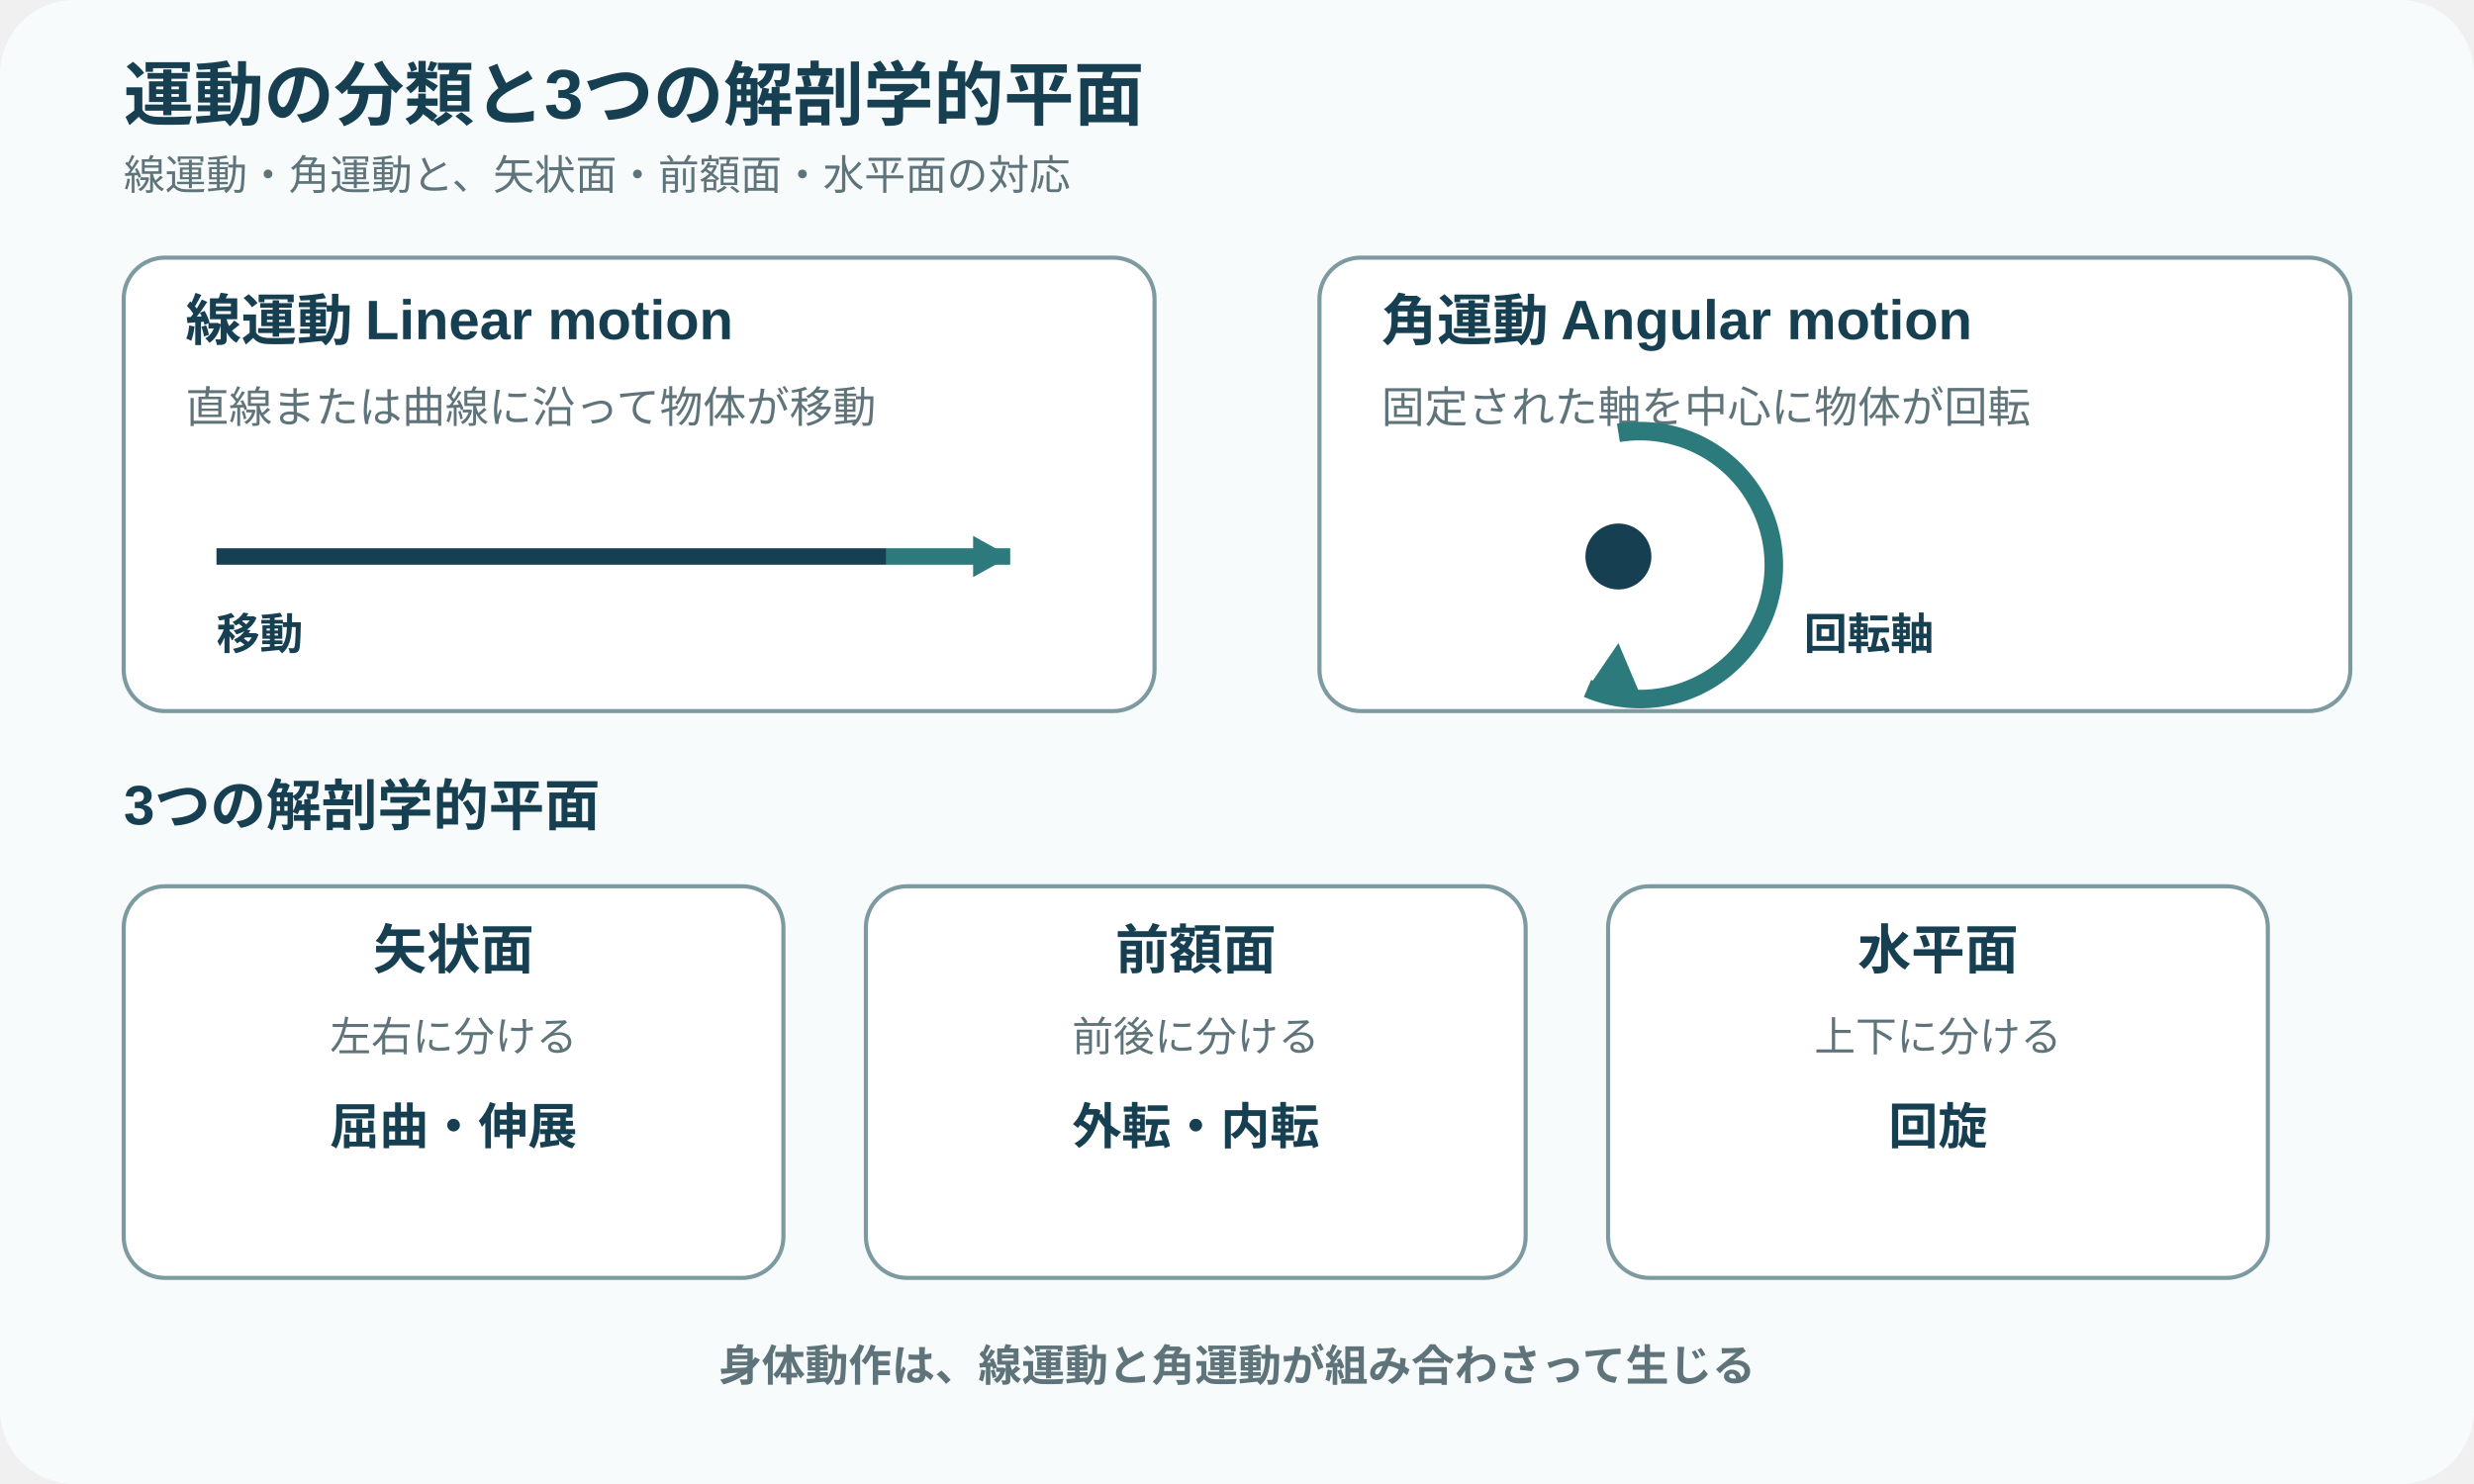
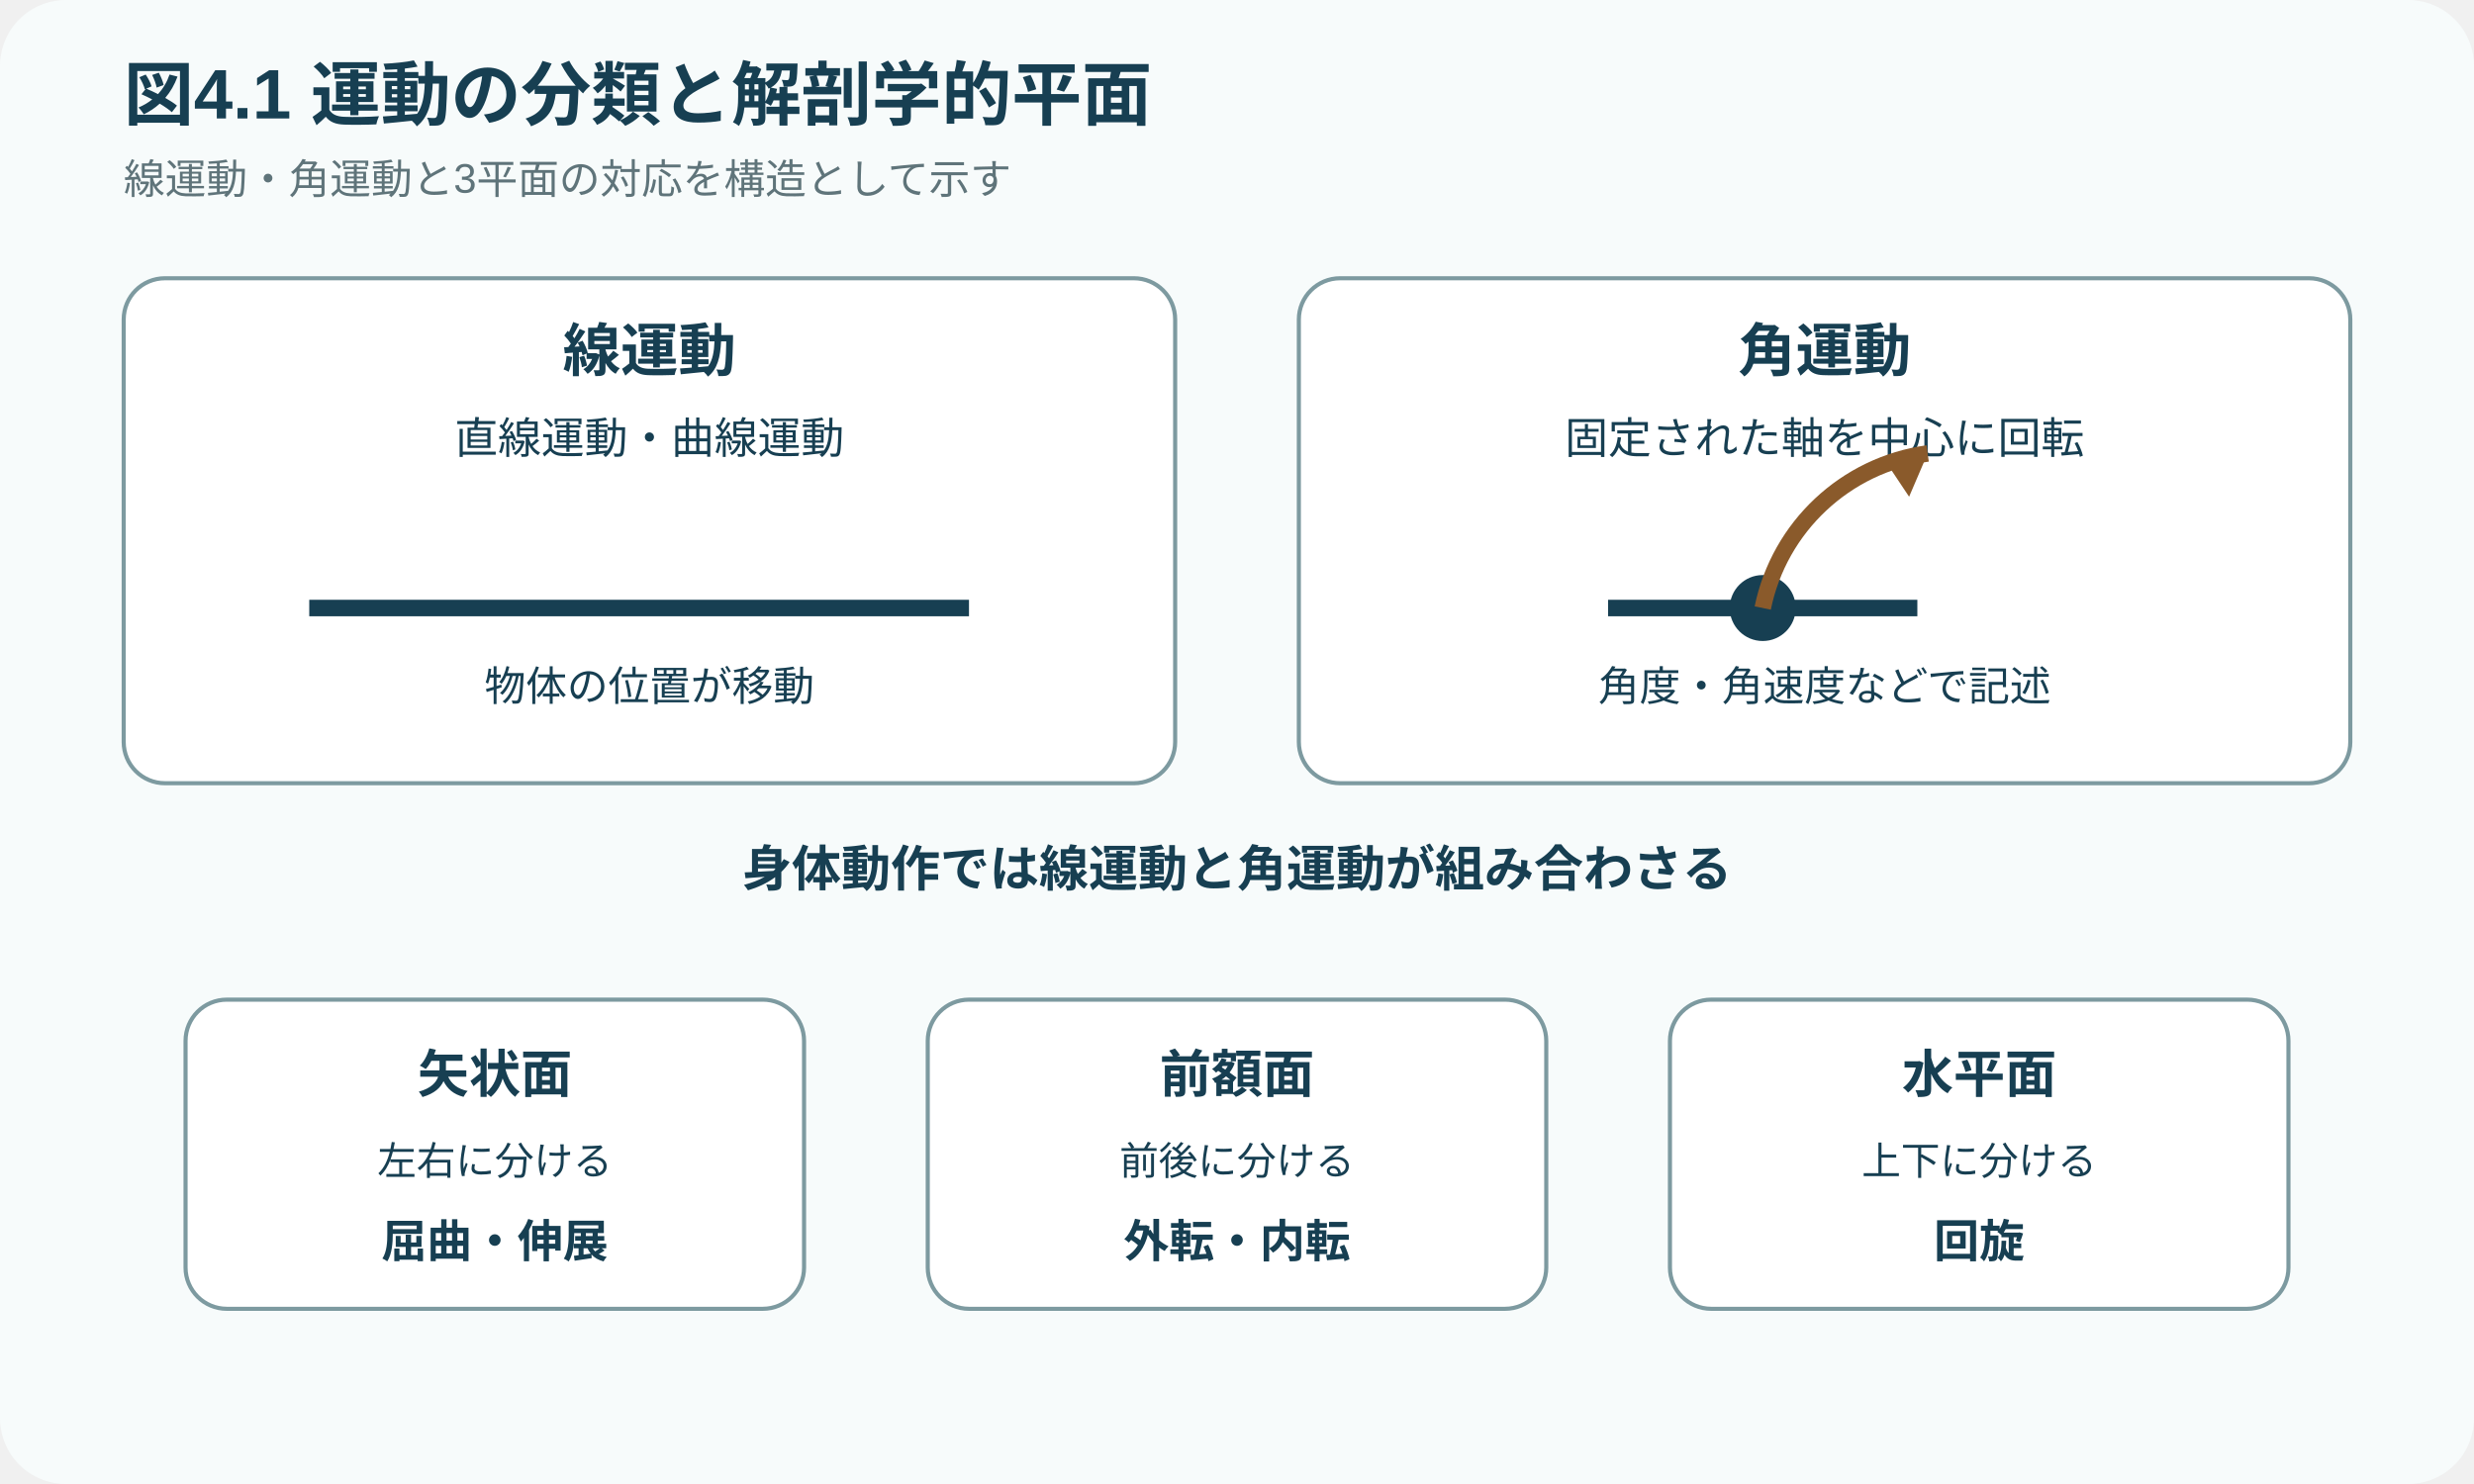
<svg xmlns="http://www.w3.org/2000/svg" viewBox="0 0 1200 720">
-   <rect width="1200" height="720" rx="36" fill="#f7fbfb" />
-   <text x="60" y="58" font-family="'Noto Sans JP','Hiragino Sans','Yu Gothic',Arial,sans-serif" font-size="34" font-weight="700" fill="#173f52">運動の分類と3つの解剖学的平面</text>
-   <text x="60" y="92" font-family="'Noto Sans JP','Hiragino Sans','Yu Gothic',Arial,sans-serif" font-size="20" fill="#5f747a">線運動・角運動と、矢状面・前額面・水平面の対応</text>
-   <rect x="60" y="125" width="500" height="220" rx="20" fill="#ffffff" stroke="#7d9aa0" stroke-width="2" />
-   <text x="90" y="165" text-anchor="start" font-family="'Noto Sans JP','Hiragino Sans','Yu Gothic',Arial,sans-serif" font-size="27" font-weight="700" fill="#173f52">線運動 Linear motion</text>
-   <text x="90" y="205" text-anchor="start" font-family="'Noto Sans JP','Hiragino Sans','Yu Gothic',Arial,sans-serif" font-size="21" font-weight="500" fill="#5f747a">直線または曲線に沿って物体が移動</text>
-   <line x1="105" y1="270" x2="430" y2="270" stroke="#173f52" stroke-width="8" />
-   <line x1="430" y1="270" x2="490" y2="270" stroke="#2c7a7b" stroke-width="8" />
-   <polygon points="490,270 472,260 472,280" fill="#2c7a7b" />
-   <text x="105" y="315" text-anchor="start" font-family="'Noto Sans JP','Hiragino Sans','Yu Gothic',Arial,sans-serif" font-size="21" font-weight="700" fill="#173f52">移動</text>
-   <rect x="640" y="125" width="500" height="220" rx="20" fill="#ffffff" stroke="#7d9aa0" stroke-width="2" />
-   <text x="670" y="165" text-anchor="start" font-family="'Noto Sans JP','Hiragino Sans','Yu Gothic',Arial,sans-serif" font-size="27" font-weight="700" fill="#173f52">角運動 Angular motion</text>
-   <text x="670" y="205" text-anchor="start" font-family="'Noto Sans JP','Hiragino Sans','Yu Gothic',Arial,sans-serif" font-size="21" font-weight="500" fill="#5f747a">固定された軸を中心に物体が回転</text>
-   <circle cx="785" cy="270" r="16" fill="#173f52" />
-   <path d="M785 210 A65 65 0 1 1 770 334" fill="none" stroke="#2c7a7b" stroke-width="9" />
-   <polygon points="770,334 785,312 796,338" fill="#2c7a7b" />
-   <text x="875" y="315" text-anchor="start" font-family="'Noto Sans JP','Hiragino Sans','Yu Gothic',Arial,sans-serif" font-size="21" font-weight="700" fill="#173f52">回転軸</text>
-   <text x="60" y="400" text-anchor="start" font-family="'Noto Sans JP','Hiragino Sans','Yu Gothic',Arial,sans-serif" font-size="27" font-weight="700" fill="#173f52">3つの解剖学的平面</text>
-   <rect x="60" y="430" width="320" height="190" rx="20" fill="#ffffff" stroke="#7d9aa0" stroke-width="2" />
-   <text x="220" y="470" text-anchor="middle" font-family="'Noto Sans JP','Hiragino Sans','Yu Gothic',Arial,sans-serif" font-size="26" font-weight="700" fill="#173f52">矢状面</text>
-   <text x="220" y="510" text-anchor="middle" font-family="'Noto Sans JP','Hiragino Sans','Yu Gothic',Arial,sans-serif" font-size="20" font-weight="500" fill="#5f747a">左右に分ける</text>
-   <text x="220" y="555" text-anchor="middle" font-family="'Noto Sans JP','Hiragino Sans','Yu Gothic',Arial,sans-serif" font-size="24" font-weight="700" fill="#173f52">屈曲・伸展</text>
-   <rect x="420" y="430" width="320" height="190" rx="20" fill="#ffffff" stroke="#7d9aa0" stroke-width="2" />
-   <text x="580" y="470" text-anchor="middle" font-family="'Noto Sans JP','Hiragino Sans','Yu Gothic',Arial,sans-serif" font-size="26" font-weight="700" fill="#173f52">前額面</text>
-   <text x="580" y="510" text-anchor="middle" font-family="'Noto Sans JP','Hiragino Sans','Yu Gothic',Arial,sans-serif" font-size="20" font-weight="500" fill="#5f747a">前後に分ける</text>
-   <text x="580" y="555" text-anchor="middle" font-family="'Noto Sans JP','Hiragino Sans','Yu Gothic',Arial,sans-serif" font-size="24" font-weight="700" fill="#173f52">外転・内転</text>
-   <rect x="780" y="430" width="320" height="190" rx="20" fill="#ffffff" stroke="#7d9aa0" stroke-width="2" />
-   <text x="940" y="470" text-anchor="middle" font-family="'Noto Sans JP','Hiragino Sans','Yu Gothic',Arial,sans-serif" font-size="26" font-weight="700" fill="#173f52">水平面</text>
-   <text x="940" y="510" text-anchor="middle" font-family="'Noto Sans JP','Hiragino Sans','Yu Gothic',Arial,sans-serif" font-size="20" font-weight="500" fill="#5f747a">上下に分ける</text>
-   <text x="940" y="555" text-anchor="middle" font-family="'Noto Sans JP','Hiragino Sans','Yu Gothic',Arial,sans-serif" font-size="24" font-weight="700" fill="#173f52">回旋</text>
-   <text x="600" y="670" text-anchor="middle" font-family="'Noto Sans JP','Hiragino Sans','Yu Gothic',Arial,sans-serif" font-size="21" font-weight="700" fill="#5f747a">身体動作は、線運動と角運動が組み合わさって生じる</text>
+   <rect width="1200" height="720" rx="32" fill="#f7fbfb" />
+   <text x="60" y="58" font-family="Noto Sans JP,Hiragino Sans,Yu Gothic,Arial,sans-serif" font-size="34" font-weight="700" fill="#173f52">図4.1 運動の分類と解剖学的平面</text>
+   <text x="60" y="94" font-family="Noto Sans JP,Hiragino Sans,Yu Gothic,Arial,sans-serif" font-size="20" fill="#5f747a">線運動・角運動と3平面の対応を構造として示す</text>
+   <rect x="60" y="135" width="510" height="245" rx="20" fill="#fff" stroke="#7d9aa0" stroke-width="2" />
+   <rect x="630" y="135" width="510" height="245" rx="20" fill="#fff" stroke="#7d9aa0" stroke-width="2" />
+   <text x="315" y="180" text-anchor="middle" font-family="Noto Sans JP,Hiragino Sans,Yu Gothic,Arial,sans-serif" font-size="28" font-weight="700" fill="#173f52">線運動</text>
+   <text x="315" y="220" text-anchor="middle" font-family="Noto Sans JP,Hiragino Sans,Yu Gothic,Arial,sans-serif" font-size="21" font-weight="500" fill="#173f52">直線運動・曲線運動</text>
+   <line x1="150" y1="295" x2="470" y2="295" stroke="#173f52" stroke-width="8" />
+   <text x="315" y="340" text-anchor="middle" font-family="Noto Sans JP,Hiragino Sans,Yu Gothic,Arial,sans-serif" font-size="20" font-weight="500" fill="#173f52">物体の位置が移動</text>
+   <text x="885" y="180" text-anchor="middle" font-family="Noto Sans JP,Hiragino Sans,Yu Gothic,Arial,sans-serif" font-size="28" font-weight="700" fill="#173f52">角運動</text>
+   <text x="885" y="220" text-anchor="middle" font-family="Noto Sans JP,Hiragino Sans,Yu Gothic,Arial,sans-serif" font-size="21" font-weight="500" fill="#173f52">固定された軸を中心に回転</text>
+   <line x1="780" y1="295" x2="930" y2="295" stroke="#173f52" stroke-width="8" />
+   <circle cx="855" cy="295" r="16" fill="#173f52" />
+   <path d="M855 295 A95 95 0 0 1 935 220" fill="none" stroke="#8a5a2b" stroke-width="8" />
+   <polygon points="935,220 914,223 926,241" fill="#8a5a2b" />
+   <text x="885" y="340" text-anchor="middle" font-family="Noto Sans JP,Hiragino Sans,Yu Gothic,Arial,sans-serif" font-size="20" font-weight="500" fill="#173f52">角度・角速度などで記述</text>
+   <text x="600" y="430" text-anchor="middle" font-family="Noto Sans JP,Hiragino Sans,Yu Gothic,Arial,sans-serif" font-size="24" font-weight="700" fill="#173f52">身体動作では線運動と角運動が組み合わさる</text>
+   <rect x="90" y="485" width="300" height="150" rx="20" fill="#fff" stroke="#7d9aa0" stroke-width="2" />
+   <rect x="450" y="485" width="300" height="150" rx="20" fill="#fff" stroke="#7d9aa0" stroke-width="2" />
+   <rect x="810" y="485" width="300" height="150" rx="20" fill="#fff" stroke="#7d9aa0" stroke-width="2" />
+   <text x="240" y="530" text-anchor="middle" font-family="Noto Sans JP,Hiragino Sans,Yu Gothic,Arial,sans-serif" font-size="25" font-weight="700" fill="#173f52">矢状面</text>
+   <text x="240" y="570" text-anchor="middle" font-family="Noto Sans JP,Hiragino Sans,Yu Gothic,Arial,sans-serif" font-size="19" font-weight="500" fill="#173f52">左右に分ける</text>
+   <text x="240" y="610" text-anchor="middle" font-family="Noto Sans JP,Hiragino Sans,Yu Gothic,Arial,sans-serif" font-size="22" font-weight="700" fill="#173f52">屈曲・伸展</text>
+   <text x="600" y="530" text-anchor="middle" font-family="Noto Sans JP,Hiragino Sans,Yu Gothic,Arial,sans-serif" font-size="25" font-weight="700" fill="#173f52">前額面</text>
+   <text x="600" y="570" text-anchor="middle" font-family="Noto Sans JP,Hiragino Sans,Yu Gothic,Arial,sans-serif" font-size="19" font-weight="500" fill="#173f52">前後に分ける</text>
+   <text x="600" y="610" text-anchor="middle" font-family="Noto Sans JP,Hiragino Sans,Yu Gothic,Arial,sans-serif" font-size="22" font-weight="700" fill="#173f52">外転・内転</text>
+   <text x="960" y="530" text-anchor="middle" font-family="Noto Sans JP,Hiragino Sans,Yu Gothic,Arial,sans-serif" font-size="25" font-weight="700" fill="#173f52">水平面</text>
+   <text x="960" y="570" text-anchor="middle" font-family="Noto Sans JP,Hiragino Sans,Yu Gothic,Arial,sans-serif" font-size="19" font-weight="500" fill="#173f52">上下に分ける</text>
+   <text x="960" y="610" text-anchor="middle" font-family="Noto Sans JP,Hiragino Sans,Yu Gothic,Arial,sans-serif" font-size="22" font-weight="700" fill="#173f52">回旋</text>
</svg>
